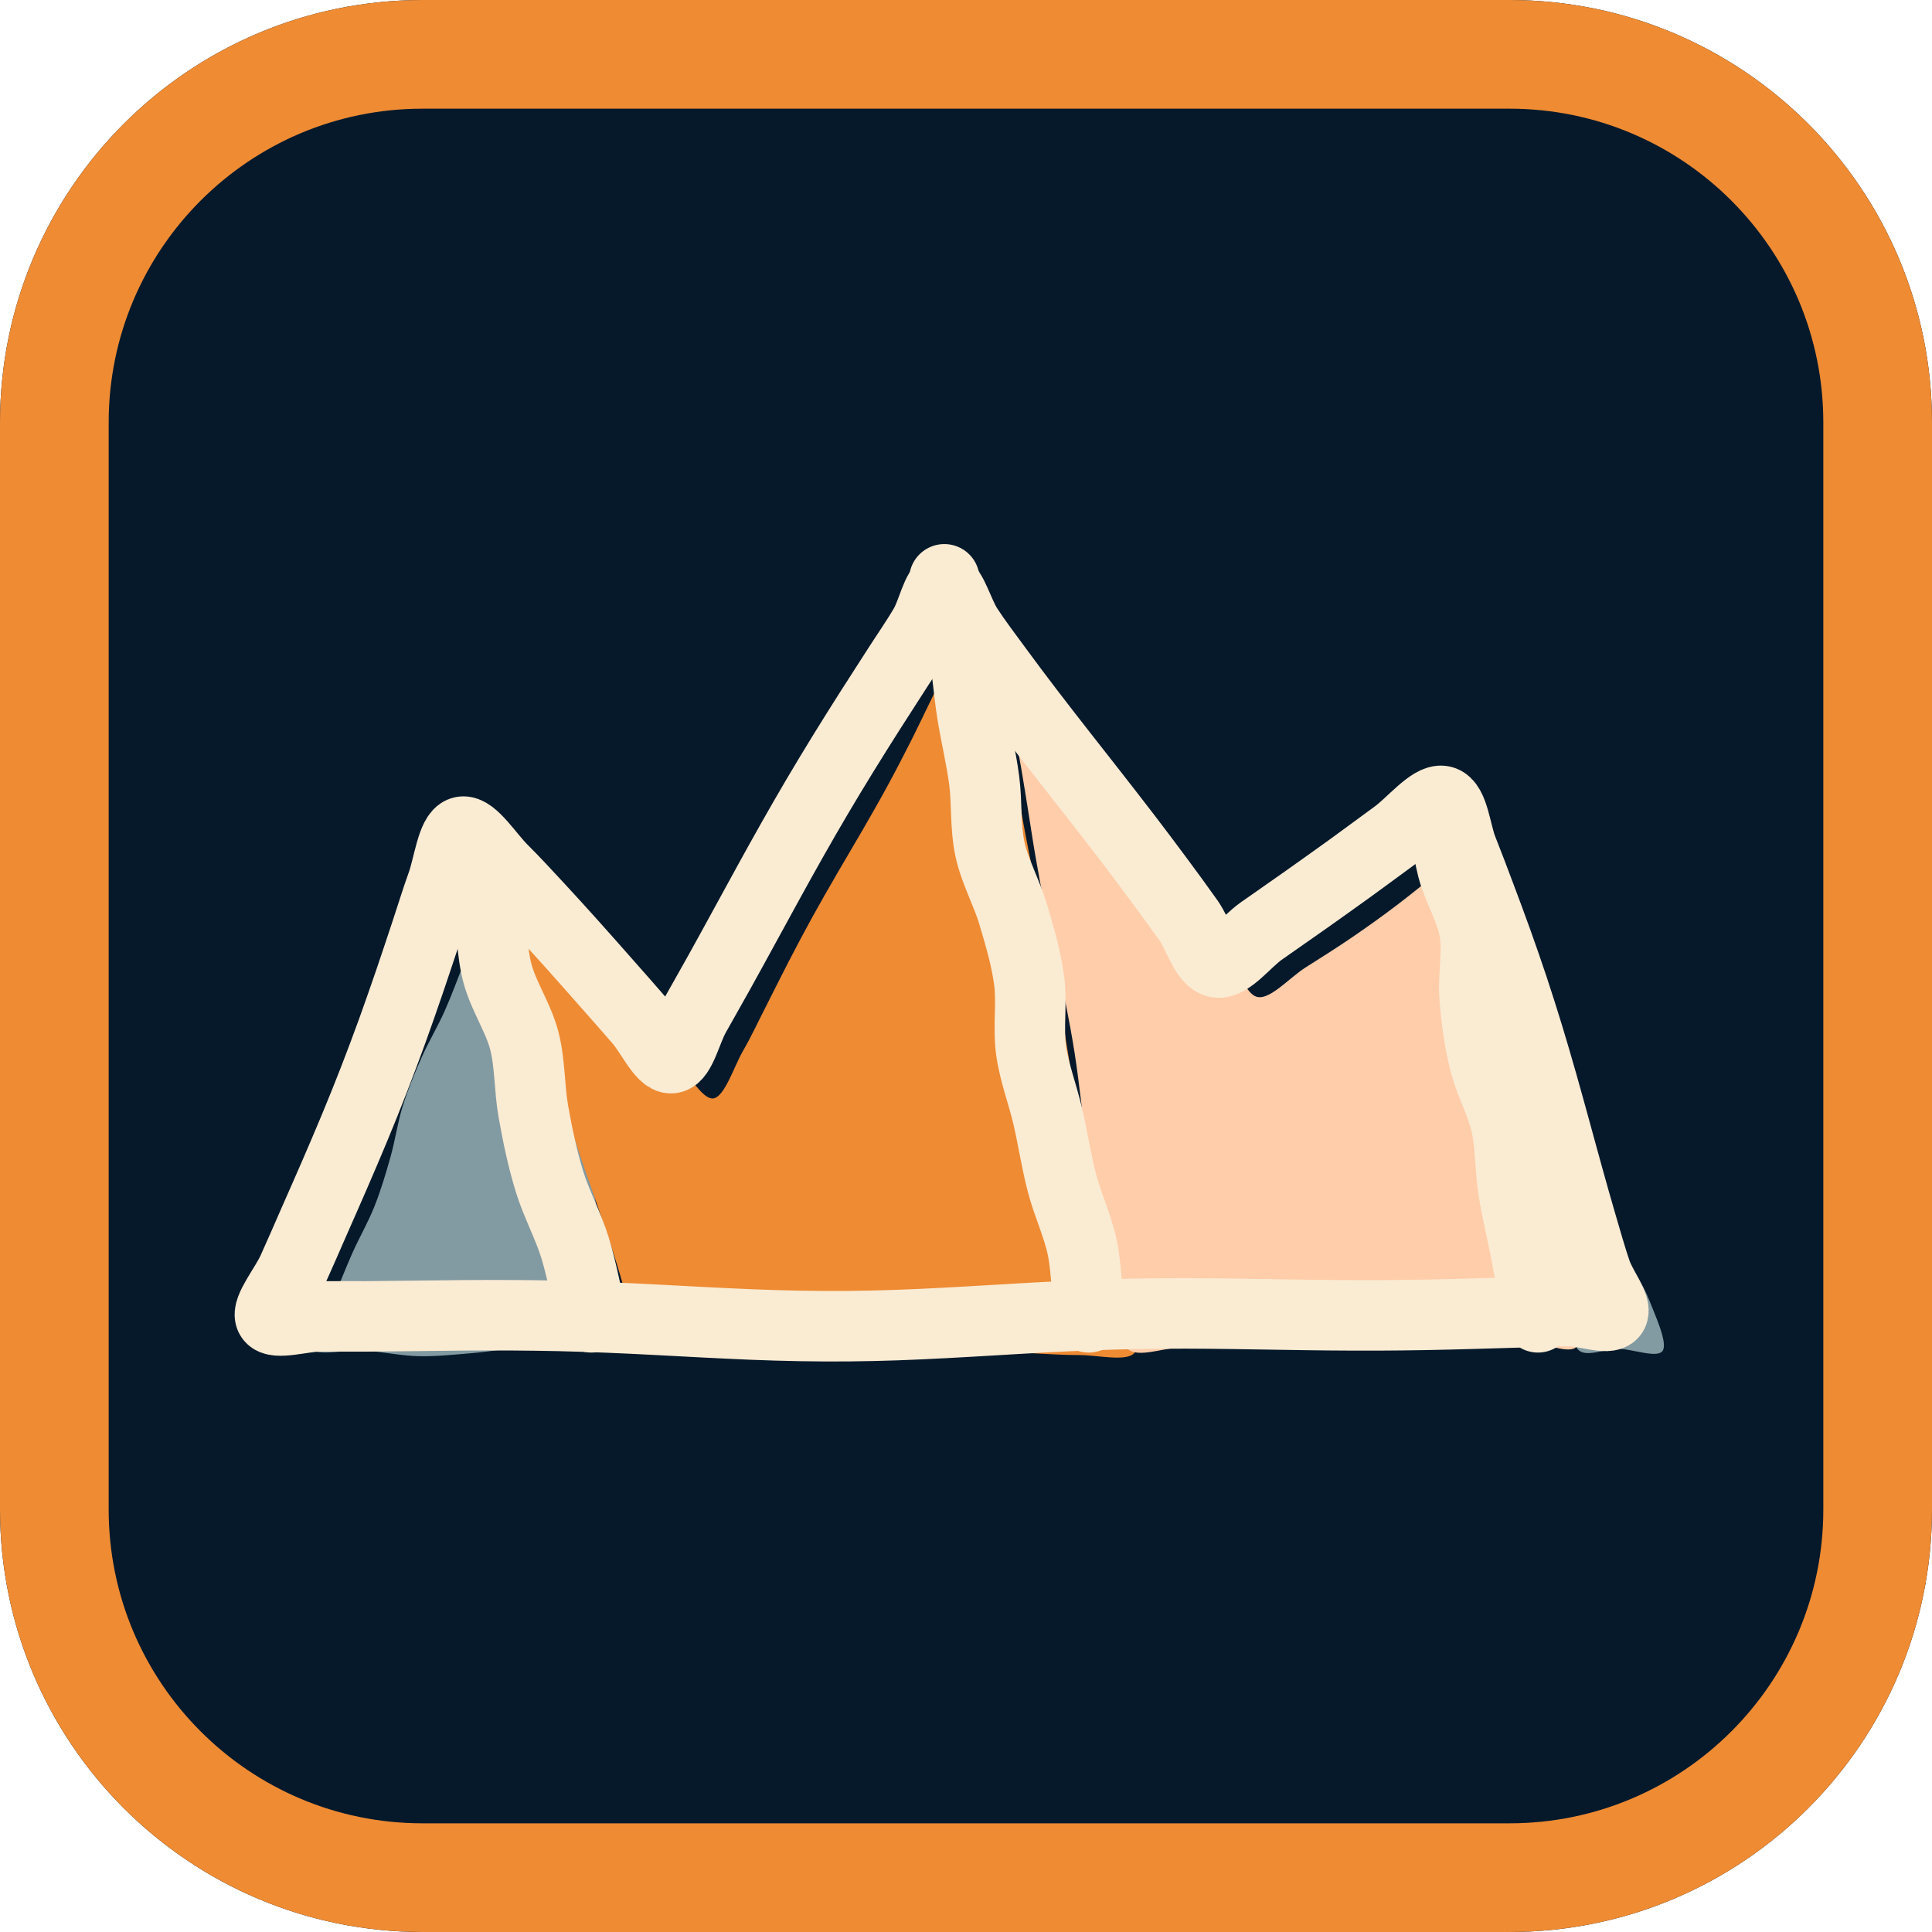
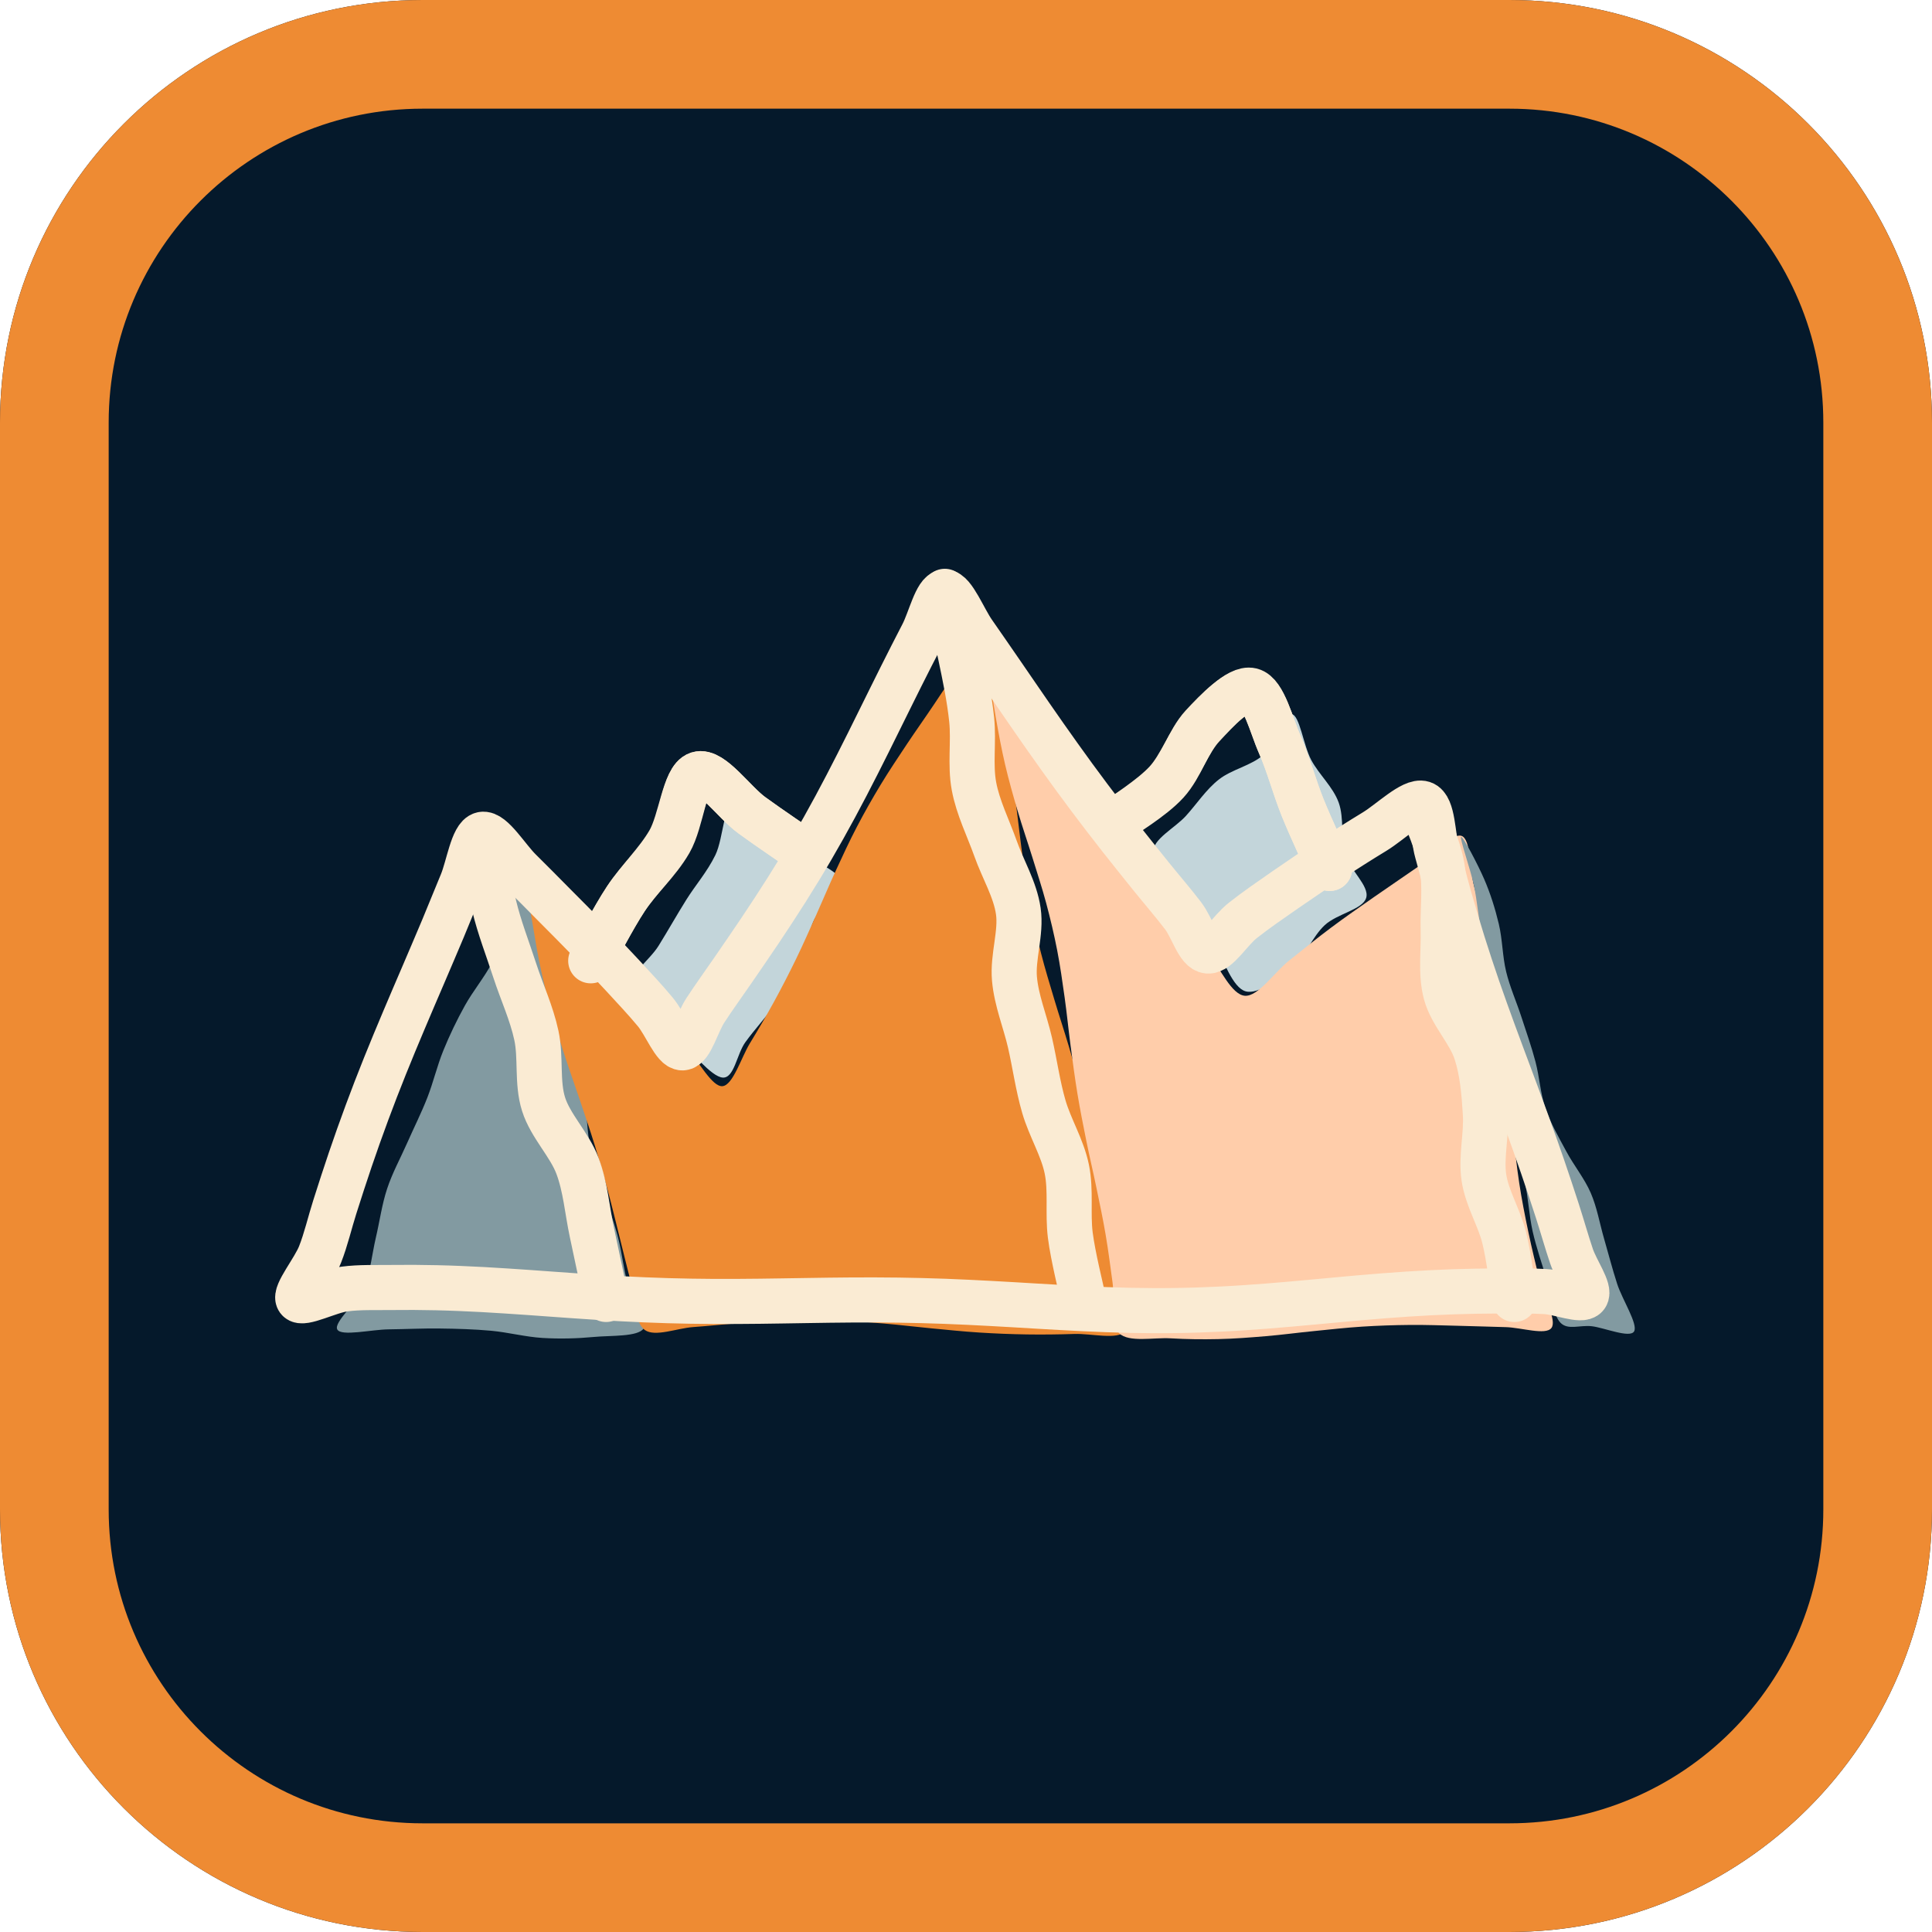
<svg xmlns="http://www.w3.org/2000/svg" viewBox="0 0 64 64" width="64" height="64" role="img" aria-label="Foothills Labs">
  <rect width="64" height="64" rx="14" fill="#05192B" />
  <rect x="1.8" y="1.8" width="60.4" height="60.4" rx="12.2" fill="none" stroke="#EE8B33" stroke-width="3.6" />
-   <g transform="translate(4.71 4.31) scale(0.1038)">
-     <path d="M 40.96 378.88 C 39.23 376.26 45.49 368.81 47.67 363.75 C 49.84 358.68 51.78 353.51 54.03 348.47 C 56.27 343.43 59.08 338.62 61.12 333.49 C 63.16 328.37 64.74 323.06 66.24 317.72 C 67.75 312.39 68.50 306.75 70.15 301.47 C 71.80 296.19 73.91 291.09 76.14 286.04 C 78.36 281.00 81.26 276.21 83.51 271.18 C 85.77 266.14 87.62 260.94 89.68 255.83 C 91.74 250.71 93.75 245.34 95.87 240.48 C 97.99 235.63 101.01 226.59 102.40 226.72 C 103.79 226.85 102.91 236.35 104.18 241.26 C 105.45 246.16 108.11 251.18 110.02 256.15 C 111.93 261.13 114.06 266.04 115.62 271.11 C 117.18 276.18 118.02 281.44 119.37 286.56 C 120.71 291.69 122.12 296.80 123.69 301.86 C 125.26 306.93 127.42 311.84 128.77 316.96 C 130.13 322.08 131.01 327.33 131.81 332.60 C 132.61 337.87 132.63 343.35 133.58 348.58 C 134.53 353.81 135.94 358.99 137.51 363.99 C 139.08 368.99 144.86 376.16 142.99 378.57 C 141.12 380.97 131.92 378.43 126.29 378.42 C 120.67 378.40 114.92 378.14 109.23 378.46 C 103.54 378.78 97.85 379.85 92.16 380.32 C 86.47 380.79 80.78 381.42 75.09 381.28 C 69.40 381.14 63.72 379.87 58.03 379.47 C 52.34 379.07 42.69 381.50 40.96 378.88 Z" fill="#829AA1" stroke="none" transform="translate(13 10)" />
-     <path d="M 102.40 225.28 C 103.88 224.49 110.82 232.30 114.73 236.08 C 118.64 239.86 122.25 243.93 125.88 247.98 C 129.51 252.02 133.03 256.17 136.50 260.36 C 139.97 264.55 143.32 268.86 146.72 273.12 C 150.11 277.38 153.15 281.60 156.89 285.92 C 160.64 290.24 165.55 299.34 169.18 299.03 C 172.81 298.71 175.85 288.89 178.66 284.01 C 181.47 279.13 183.59 274.50 186.03 269.74 C 188.47 264.97 190.82 260.15 193.29 255.40 C 195.75 250.65 198.25 245.92 200.83 241.23 C 203.41 236.54 206.09 231.91 208.76 227.28 C 211.44 222.64 214.20 218.06 216.87 213.43 C 219.54 208.79 222.22 204.15 224.77 199.45 C 227.33 194.75 229.79 190.00 232.21 185.22 C 234.62 180.44 236.91 175.59 239.27 170.77 C 241.62 165.96 243.48 161.30 246.33 156.33 C 249.19 151.36 253.92 140.56 256.38 140.95 C 258.84 141.34 259.96 153.07 261.08 158.67 C 262.21 164.27 262.48 169.26 263.14 174.57 C 263.80 179.87 264.36 185.20 265.07 190.49 C 265.77 195.79 266.51 201.08 267.38 206.34 C 268.25 211.61 269.26 216.84 270.30 222.07 C 271.34 227.30 272.53 232.51 273.64 237.72 C 274.75 242.94 275.92 248.15 276.97 253.37 C 278.01 258.60 279.00 263.84 279.93 269.10 C 280.85 274.35 281.65 279.63 282.51 284.89 C 283.37 290.16 284.14 295.44 285.07 300.70 C 285.99 305.95 286.95 311.20 288.06 316.41 C 289.18 321.63 290.44 326.82 291.76 331.99 C 293.09 337.17 294.59 342.31 296.01 347.46 C 297.44 352.62 299.03 357.47 300.31 362.92 C 301.59 368.38 306.04 377.19 303.69 380.19 C 301.34 383.19 291.77 380.91 286.21 380.93 C 280.65 380.95 275.63 380.54 270.34 380.31 C 265.05 380.08 259.75 379.75 254.46 379.56 C 249.17 379.36 243.88 379.20 238.59 379.13 C 233.30 379.06 228.01 379.11 222.72 379.16 C 217.43 379.20 212.14 379.35 206.85 379.38 C 201.56 379.42 196.27 379.46 190.98 379.37 C 185.69 379.27 180.39 379.07 175.10 378.82 C 169.81 378.56 164.32 378.09 159.23 377.83 C 154.15 377.58 147.52 379.77 144.59 377.28 C 141.65 374.79 142.86 367.83 141.62 362.89 C 140.38 357.95 138.74 352.69 137.15 347.63 C 135.55 342.57 133.77 337.56 132.05 332.54 C 130.33 327.51 128.51 322.52 126.83 317.48 C 125.15 312.44 123.50 307.40 121.99 302.32 C 120.47 297.24 119.09 292.12 117.74 287.00 C 116.40 281.87 115.19 276.71 113.91 271.57 C 112.63 266.43 111.40 261.27 110.06 256.14 C 108.72 251.02 107.13 245.95 105.86 240.81 C 104.58 235.67 100.92 226.07 102.40 225.28 Z" fill="#EE8B33" stroke="none" transform="translate(13 10)" />
-     <path d="M 256.00 143.36 C 257.29 142.84 263.77 151.53 267.29 155.87 C 270.81 160.21 273.95 164.82 277.11 169.41 C 280.28 174.00 283.26 178.73 286.28 183.42 C 289.31 188.11 292.22 192.89 295.25 197.57 C 298.29 202.25 301.35 206.92 304.50 211.52 C 307.66 216.12 310.93 220.64 314.19 225.16 C 317.45 229.69 320.81 234.15 324.05 238.69 C 327.29 243.23 330.47 247.74 333.62 252.41 C 336.78 257.07 338.87 265.86 342.98 266.66 C 347.09 267.47 353.25 260.41 358.26 257.24 C 363.27 254.07 368.21 250.96 373.06 247.65 C 377.91 244.34 382.69 240.92 387.37 237.37 C 392.05 233.82 396.60 230.08 401.16 226.37 C 405.72 222.65 411.78 214.26 414.71 215.07 C 417.63 215.88 417.49 225.83 418.71 231.25 C 419.93 236.67 421.01 242.13 422.02 247.59 C 423.04 253.05 423.87 258.55 424.80 264.03 C 425.73 269.51 426.58 275.00 427.58 280.47 C 428.58 285.93 429.66 291.39 430.79 296.83 C 431.93 302.27 433.22 307.68 434.40 313.11 C 435.59 318.54 436.85 323.96 437.91 329.41 C 438.97 334.87 439.94 340.34 440.76 345.84 C 441.58 351.34 442.17 357.00 442.83 362.41 C 443.48 367.82 446.93 375.89 444.71 378.30 C 442.49 380.72 434.70 377.17 429.51 376.90 C 424.32 376.63 418.89 376.64 413.58 376.71 C 408.27 376.78 402.96 377.08 397.65 377.32 C 392.34 377.57 387.03 377.95 381.72 378.18 C 376.41 378.41 371.11 378.62 365.80 378.70 C 360.49 378.78 355.18 378.72 349.87 378.68 C 344.56 378.64 339.25 378.47 333.94 378.45 C 328.63 378.43 323.36 378.44 318.01 378.57 C 312.65 378.70 305.22 381.73 301.81 379.21 C 298.39 376.69 298.87 368.69 297.51 363.47 C 296.16 358.26 294.80 353.13 293.66 347.92 C 292.51 342.71 291.50 337.48 290.63 332.21 C 289.77 326.95 289.14 321.64 288.48 316.33 C 287.82 311.03 287.34 305.69 286.69 300.38 C 286.04 295.07 285.39 289.76 284.57 284.49 C 283.74 279.22 282.77 273.98 281.73 268.74 C 280.70 263.51 279.49 258.32 278.37 253.10 C 277.24 247.89 276.05 242.69 275.00 237.46 C 273.95 232.23 272.98 226.98 272.07 221.73 C 271.16 216.47 270.40 211.19 269.54 205.92 C 268.67 200.66 267.88 195.38 266.90 190.14 C 265.91 184.89 264.84 179.67 263.61 174.48 C 262.38 169.28 260.80 164.16 259.53 158.97 C 258.26 153.79 254.71 143.88 256.00 143.36 Z" fill="#FFCDAA" stroke="none" transform="translate(13 10)" />
-     <path d="M 414.72 215.04 C 414.68 214.87 417.96 225.03 419.67 229.99 C 421.37 234.96 422.91 239.98 424.96 244.83 C 427.01 249.68 430.00 254.20 431.98 259.07 C 433.97 263.94 435.59 268.93 436.86 274.05 C 438.13 279.16 438.32 284.65 439.58 289.77 C 440.84 294.88 442.72 299.79 444.45 304.75 C 446.17 309.71 448.31 314.52 449.93 319.52 C 451.54 324.52 452.39 329.78 454.14 334.72 C 455.90 339.67 458.17 344.44 460.47 349.20 C 462.76 353.97 465.94 358.25 467.91 363.30 C 469.88 368.35 473.88 376.91 472.27 379.51 C 470.66 382.12 462.75 379.00 458.24 378.94 C 453.73 378.87 447.67 381.90 445.19 379.13 C 442.70 376.36 443.90 367.89 443.31 362.32 C 442.72 356.74 442.76 351.12 441.65 345.67 C 440.54 340.23 438.28 335.00 436.65 329.65 C 435.03 324.30 433.10 319.01 431.90 313.58 C 430.69 308.15 430.44 302.55 429.43 297.08 C 428.43 291.62 427.01 286.23 425.86 280.79 C 424.72 275.35 423.20 269.98 422.54 264.45 C 421.89 258.92 422.38 253.18 421.94 247.61 C 421.50 242.03 421.11 236.46 419.91 231.03 C 418.70 225.60 414.76 215.21 414.72 215.04 Z" fill="#829AA1" stroke="none" transform="translate(13 10)" />
-     <g fill="none" stroke="#FAEBD3" stroke-width="22.5" stroke-linecap="round" stroke-linejoin="round">
-       <path d="M 40.96 378.88 C 39.57 376.43 45.71 368.90 47.99 363.87 C 50.28 358.85 52.45 353.78 54.67 348.73 C 56.89 343.68 59.13 338.64 61.32 333.57 C 63.51 328.51 65.69 323.44 67.80 318.35 C 69.91 313.25 71.98 308.14 73.97 303.00 C 75.97 297.86 77.90 292.69 79.79 287.50 C 81.67 282.32 83.47 277.10 85.27 271.88 C 87.06 266.66 88.78 261.41 90.53 256.17 C 92.28 250.93 93.82 245.81 95.75 240.44 C 97.69 235.06 98.94 224.67 102.13 223.92 C 105.32 223.16 110.92 231.94 114.92 235.90 C 118.92 239.87 122.45 243.74 126.15 247.72 C 129.85 251.70 133.50 255.73 137.13 259.77 C 140.77 263.81 144.35 267.90 147.95 271.97 C 151.55 276.05 155.23 280.19 158.71 284.23 C 162.20 288.26 165.94 296.43 168.88 296.17 C 171.81 295.92 173.78 287.27 176.33 282.69 C 178.89 278.11 181.60 273.38 184.20 268.70 C 186.80 264.03 189.36 259.33 191.93 254.64 C 194.51 249.94 197.05 245.24 199.64 240.55 C 202.22 235.87 204.80 231.18 207.44 226.53 C 210.08 221.87 212.74 217.23 215.46 212.63 C 218.18 208.02 220.95 203.44 223.76 198.88 C 226.56 194.32 229.42 189.79 232.29 185.27 C 235.17 180.75 238.09 176.25 240.98 171.74 C 243.87 167.23 247.15 162.53 249.66 158.21 C 252.17 153.90 253.76 145.78 256.04 145.85 C 258.33 145.92 260.52 154.25 263.36 158.65 C 266.21 163.05 269.80 167.76 273.10 172.26 C 276.39 176.76 279.75 181.21 283.14 185.65 C 286.52 190.09 289.97 194.48 293.40 198.89 C 296.83 203.29 300.30 207.67 303.73 212.07 C 307.16 216.47 310.60 220.87 313.99 225.31 C 317.38 229.74 320.74 234.19 324.06 238.68 C 327.38 243.16 330.73 247.71 333.91 252.21 C 337.08 256.70 339.26 265.05 343.13 265.62 C 347.00 266.19 352.38 258.98 357.11 255.63 C 361.85 252.28 366.74 248.91 371.54 245.52 C 376.33 242.12 381.12 238.72 385.88 235.28 C 390.64 231.84 395.24 228.39 400.09 224.86 C 404.93 221.33 411.41 213.35 414.94 214.11 C 418.48 214.87 419.29 224.43 421.29 229.44 C 423.28 234.44 425.08 239.24 426.93 244.15 C 428.78 249.07 430.62 253.99 432.39 258.93 C 434.16 263.87 435.88 268.83 437.54 273.81 C 439.19 278.80 440.78 283.80 442.32 288.83 C 443.85 293.85 445.32 298.90 446.76 303.95 C 448.21 309.01 449.59 314.09 450.99 319.16 C 452.39 324.23 453.75 329.31 455.17 334.37 C 456.58 339.44 458.00 344.50 459.48 349.54 C 460.97 354.58 462.45 359.93 464.08 364.62 C 465.71 369.31 470.68 375.62 469.28 377.67 C 467.88 379.72 460.51 376.96 455.68 376.90 C 450.85 376.83 445.44 377.14 440.32 377.27 C 435.20 377.41 430.08 377.59 424.96 377.72 C 419.84 377.86 414.72 378.00 409.60 378.09 C 404.48 378.18 399.36 378.24 394.24 378.26 C 389.12 378.28 384.00 378.25 378.88 378.21 C 373.76 378.17 368.64 378.08 363.52 378.00 C 358.40 377.93 353.28 377.82 348.16 377.76 C 343.04 377.70 337.92 377.63 332.80 377.63 C 327.68 377.64 322.56 377.67 317.44 377.76 C 312.32 377.85 307.20 378.00 302.08 378.20 C 296.96 378.39 291.84 378.65 286.72 378.92 C 281.60 379.19 276.48 379.51 271.36 379.81 C 266.24 380.10 261.12 380.42 256.00 380.68 C 250.88 380.94 245.76 381.20 240.64 381.37 C 235.52 381.54 230.40 381.66 225.28 381.71 C 220.16 381.75 215.04 381.72 209.92 381.63 C 204.80 381.55 199.68 381.37 194.56 381.18 C 189.44 380.98 184.32 380.71 179.20 380.46 C 174.08 380.20 168.96 379.90 163.84 379.65 C 158.72 379.39 153.60 379.13 148.48 378.93 C 143.36 378.73 138.24 378.55 133.12 378.43 C 128.00 378.32 122.88 378.25 117.76 378.22 C 112.64 378.19 107.52 378.22 102.40 378.25 C 97.28 378.29 92.16 378.37 87.04 378.42 C 81.92 378.48 76.80 378.55 71.68 378.58 C 66.56 378.61 61.44 378.54 56.32 378.59 C 51.20 378.64 42.35 381.33 40.96 378.88 Z" />
-       <path d="M 102.40 225.28 C 103.66 228.86 108.11 239.43 109.95 246.77 C 111.79 254.11 111.44 262.04 113.44 269.34 C 115.44 276.64 120.04 283.25 121.94 290.58 C 123.84 297.91 123.52 305.83 124.86 313.30 C 126.19 320.78 127.74 328.20 129.96 335.45 C 132.18 342.69 135.94 349.52 138.17 356.76 C 140.40 364.00 142.50 375.19 143.36 378.88" />
-       <path d="M 256.00 143.36 C 256.97 146.87 260.37 157.33 261.85 164.45 C 263.33 171.57 263.74 178.90 264.88 186.08 C 266.03 193.27 267.77 200.34 268.72 207.56 C 269.66 214.79 269.01 222.33 270.55 229.44 C 272.08 236.55 275.86 243.22 277.94 250.22 C 280.03 257.22 282.11 264.22 283.06 271.45 C 284.02 278.67 282.68 286.34 283.67 293.56 C 284.66 300.78 287.36 307.66 289.01 314.75 C 290.66 321.83 291.70 329.04 293.55 336.09 C 295.40 343.14 298.68 349.90 300.10 357.04 C 301.52 364.17 301.75 375.24 302.08 378.88" />
-       <path d="M 414.72 215.04 C 415.30 218.47 416.44 228.85 418.18 235.59 C 419.93 242.33 424.02 248.63 425.20 255.48 C 426.37 262.32 424.71 269.70 425.23 276.67 C 425.76 283.64 426.70 290.53 428.37 297.28 C 430.04 304.03 433.72 310.41 435.25 317.19 C 436.78 323.97 436.51 331.09 437.58 337.95 C 438.64 344.82 440.33 351.57 441.64 358.39 C 442.95 365.21 444.81 375.47 445.44 378.88" />
+   <g transform="translate(5.80 5.31) scale(0.0996)">
+     <path d="M 138.24 266.24 C 137.27 261.18 144.69 256.28 147.81 251.24 C 150.94 246.20 153.84 241.03 156.99 236.00 C 160.13 230.97 163.89 226.79 166.69 221.08 C 169.49 215.36 169.58 202.30 173.79 201.73 C 178.00 201.17 185.98 212.89 191.93 217.70 C 197.88 222.50 208.19 226.44 209.48 230.56 C 210.77 234.69 202.03 237.85 199.65 242.43 C 197.28 247.02 197.44 253.31 195.23 258.07 C 193.03 262.83 189.52 266.79 186.42 271.00 C 183.33 275.21 179.53 279.33 176.65 283.34 C 173.77 287.35 172.96 295.37 169.12 295.08 C 165.29 294.78 158.77 286.38 153.62 281.58 C 148.48 276.77 139.21 271.30 138.24 266.24 Z" fill="#C3D5DA" stroke="none" transform="translate(13 10)" />
+     <path d="M 312.32 220.16 C 312.01 215.86 319.58 212.06 323.22 208.02 C 326.87 203.99 329.87 199.31 334.17 195.93 C 338.46 192.54 344.97 191.34 349.00 187.72 C 353.03 184.10 355.73 173.94 358.37 174.22 C 361.01 174.50 362.25 184.52 364.85 189.42 C 367.46 194.32 372.13 198.40 374.01 203.63 C 375.89 208.85 374.62 215.49 376.14 220.77 C 377.67 226.04 384.30 231.34 383.16 235.28 C 382.03 239.22 373.45 240.56 369.34 244.41 C 365.22 248.26 362.88 254.74 358.49 258.40 C 354.10 262.06 347.28 267.64 343.01 266.38 C 338.74 265.12 335.83 256.27 332.85 250.85 C 329.86 245.42 328.51 238.95 325.09 233.83 C 321.67 228.72 312.63 224.46 312.32 220.16 Z" fill="#C3D5DA" stroke="none" transform="translate(13 10)" />
+     <g fill="none" stroke="#FAEBD3" stroke-width="15.0" stroke-linecap="round" stroke-linejoin="round">
+       <path d="M 138.24 266.24 C 140.19 262.80 145.60 252.23 149.94 245.62 C 154.29 239.00 160.30 233.45 164.30 226.54 C 168.29 219.64 169.33 205.64 173.92 204.19 C 178.51 202.74 185.84 213.46 191.84 217.83 C 197.84 222.20 206.91 228.30 209.92 230.40" />
+       <path d="M 312.32 220.16 C 315.20 217.92 324.70 212.06 329.61 206.73 C 334.52 201.40 337.07 193.26 341.79 188.19 C 346.51 183.12 353.65 175.28 357.92 176.31 C 362.19 177.34 364.56 187.88 367.41 194.36 C 370.26 200.85 372.26 208.36 375.02 215.22 C 377.79 222.08 382.50 232.14 384.00 235.52" />
+     </g>
+     <path d="M 40.96 378.88 C 39.60 376.52 47.75 369.72 49.88 364.63 C 52.02 359.55 52.49 353.80 53.76 348.37 C 55.04 342.94 55.78 337.30 57.52 332.05 C 59.25 326.80 61.93 321.94 64.16 316.89 C 66.39 311.84 68.88 306.90 70.89 301.77 C 72.90 296.63 74.14 291.19 76.22 286.08 C 78.30 280.97 80.69 275.99 83.39 271.13 C 86.09 266.27 89.83 261.82 92.40 256.92 C 94.98 252.01 97.19 246.88 98.85 241.68 C 100.52 236.48 101.07 225.88 102.40 225.69 C 103.73 225.51 105.45 235.50 106.83 240.55 C 108.20 245.60 109.06 250.93 110.65 255.98 C 112.25 261.04 114.58 265.90 116.42 270.90 C 118.26 275.89 120.51 280.78 121.68 285.95 C 122.84 291.12 122.86 296.60 123.42 301.94 C 123.97 307.27 123.99 312.75 125.02 317.96 C 126.06 323.17 128.08 328.11 129.64 333.18 C 131.19 338.25 133.02 343.25 134.35 348.38 C 135.68 353.51 136.17 358.95 137.60 363.96 C 139.02 368.98 144.77 375.58 142.88 378.48 C 141.00 381.38 131.90 380.81 126.29 381.35 C 120.68 381.88 114.92 382.02 109.23 381.68 C 103.54 381.34 97.85 379.82 92.16 379.29 C 86.47 378.77 80.78 378.61 75.09 378.54 C 69.40 378.46 63.72 378.76 58.03 378.82 C 52.34 378.87 42.32 381.24 40.96 378.88 Z" fill="#829AA1" stroke="none" transform="translate(13 10)" />
+     <path d="M 102.40 225.28 C 103.52 224.87 108.71 234.25 112.13 238.49 C 115.55 242.73 119.24 246.73 122.94 250.70 C 126.64 254.68 130.51 258.51 134.34 262.36 C 138.17 266.22 142.11 269.98 145.94 273.84 C 149.76 277.71 153.44 281.53 157.29 285.55 C 161.15 289.56 165.59 298.25 169.06 297.94 C 172.54 297.64 175.30 288.41 178.15 283.72 C 181.01 279.04 183.64 274.53 186.21 269.84 C 188.78 265.14 191.23 260.38 193.57 255.56 C 195.92 250.74 198.07 245.81 200.27 240.91 C 202.47 236.01 204.54 231.03 206.79 226.16 C 209.04 221.28 211.29 216.41 213.77 211.67 C 216.25 206.92 218.89 202.27 221.66 197.69 C 224.43 193.11 227.43 188.66 230.39 184.19 C 233.36 179.73 236.49 175.35 239.47 170.89 C 242.44 166.42 245.52 161.92 248.26 157.42 C 251.01 152.92 254.17 143.60 255.92 143.88 C 257.67 144.16 257.74 153.97 258.76 159.12 C 259.78 164.27 261.03 169.55 262.03 174.78 C 263.04 180.02 263.97 185.27 264.79 190.55 C 265.61 195.82 266.27 201.13 266.97 206.42 C 267.66 211.72 268.22 217.05 268.98 222.33 C 269.74 227.62 270.50 232.90 271.51 238.14 C 272.52 243.38 273.70 248.58 275.02 253.76 C 276.34 258.93 277.92 264.06 279.45 269.19 C 280.98 274.33 282.69 279.43 284.21 284.56 C 285.72 289.70 287.25 294.84 288.54 300.02 C 289.84 305.20 290.98 310.41 292.00 315.64 C 293.02 320.88 293.82 326.16 294.66 331.42 C 295.50 336.69 296.20 341.99 297.05 347.26 C 297.91 352.53 298.81 357.65 299.77 363.03 C 300.74 368.40 305.11 376.62 302.85 379.50 C 300.59 382.39 291.63 380.18 286.21 380.35 C 280.79 380.52 275.63 380.59 270.34 380.51 C 265.05 380.43 259.75 380.22 254.46 379.88 C 249.17 379.55 243.88 378.99 238.59 378.49 C 233.30 377.99 228.01 377.33 222.72 376.88 C 217.43 376.44 212.14 376.00 206.85 375.82 C 201.56 375.64 196.27 375.64 190.98 375.79 C 185.69 375.94 180.39 376.36 175.10 376.73 C 169.81 377.11 164.54 377.68 159.23 378.07 C 153.92 378.45 146.65 381.44 143.24 379.04 C 139.82 376.64 140.15 368.79 138.76 363.66 C 137.36 358.52 136.16 353.38 134.86 348.24 C 133.56 343.10 132.34 337.94 130.96 332.83 C 129.58 327.71 128.12 322.62 126.56 317.55 C 125.00 312.48 123.26 307.46 121.58 302.43 C 119.89 297.39 118.07 292.39 116.44 287.34 C 114.81 282.29 113.19 277.24 111.81 272.13 C 110.43 267.01 109.22 261.85 108.15 256.65 C 107.07 251.45 106.34 246.17 105.38 240.94 C 104.43 235.71 101.28 225.69 102.40 225.28 Z" fill="#EE8B33" stroke="none" transform="translate(13 10)" />
+     <path d="M 256.00 143.36 C 257.46 142.89 262.93 152.12 266.33 156.55 C 269.72 160.98 273.04 165.46 276.37 169.94 C 279.69 174.42 283.08 178.86 286.26 183.44 C 289.44 188.02 292.52 192.67 295.47 197.42 C 298.41 202.17 301.15 207.06 303.94 211.92 C 306.74 216.77 309.37 221.74 312.23 226.55 C 315.09 231.36 317.97 236.15 321.10 240.77 C 324.23 245.39 327.37 249.76 330.99 254.27 C 334.61 258.79 338.39 267.55 342.81 267.87 C 347.23 268.19 352.74 259.94 357.50 256.18 C 362.26 252.41 366.67 248.81 371.38 245.29 C 376.08 241.77 380.91 238.43 385.72 235.06 C 390.53 231.69 395.38 228.46 400.23 225.07 C 405.09 221.67 411.72 213.66 414.84 214.69 C 417.97 215.71 417.59 225.75 418.98 231.20 C 420.36 236.65 421.85 241.97 423.16 247.38 C 424.46 252.79 425.78 258.19 426.80 263.65 C 427.83 269.12 428.65 274.62 429.32 280.14 C 429.98 285.67 430.35 291.26 430.81 296.82 C 431.27 302.39 431.54 307.99 432.08 313.54 C 432.62 319.10 433.21 324.64 434.05 330.14 C 434.88 335.63 435.96 341.08 437.10 346.52 C 438.24 351.96 439.60 357.47 440.88 362.78 C 442.16 368.08 446.66 375.80 444.77 378.35 C 442.87 380.90 434.71 378.20 429.51 378.08 C 424.31 377.95 418.89 377.75 413.58 377.63 C 408.27 377.50 402.96 377.30 397.65 377.35 C 392.34 377.40 387.03 377.58 381.72 377.92 C 376.41 378.26 371.11 378.86 365.80 379.39 C 360.49 379.91 355.18 380.64 349.87 381.08 C 344.56 381.53 339.25 381.95 333.94 382.06 C 328.63 382.18 323.49 382.12 318.01 381.80 C 312.52 381.48 304.23 383.25 301.03 380.15 C 297.83 377.06 299.55 368.68 298.79 363.22 C 298.04 357.76 297.40 352.63 296.50 347.37 C 295.61 342.11 294.50 336.89 293.42 331.67 C 292.35 326.44 291.10 321.25 290.05 316.02 C 288.99 310.80 287.96 305.57 287.09 300.30 C 286.22 295.04 285.54 289.74 284.83 284.44 C 284.13 279.14 283.61 273.81 282.87 268.52 C 282.12 263.23 281.39 257.94 280.37 252.71 C 279.35 247.47 278.12 242.28 276.74 237.12 C 275.36 231.95 273.67 226.85 272.09 221.72 C 270.50 216.60 268.73 211.51 267.22 206.37 C 265.71 201.24 264.25 196.09 263.04 190.89 C 261.83 185.69 260.86 180.45 259.95 175.19 C 259.04 169.94 258.24 164.66 257.58 159.35 C 256.93 154.05 254.54 143.83 256.00 143.36 Z" fill="#FFCDAA" stroke="none" transform="translate(13 10)" />
+     <path d="M 414.72 215.04 C 415.29 214.68 420.30 224.23 422.39 229.06 C 424.48 233.89 426.05 238.90 427.27 244.03 C 428.49 249.17 428.46 254.73 429.70 259.85 C 430.94 264.98 433.10 269.79 434.73 274.78 C 436.35 279.77 438.12 284.72 439.46 289.81 C 440.80 294.90 441.08 300.36 442.78 305.32 C 444.49 310.29 447.18 314.91 449.69 319.60 C 452.20 324.29 455.75 328.62 457.84 333.45 C 459.93 338.29 460.79 343.54 462.25 348.59 C 463.72 353.64 464.97 358.58 466.64 363.74 C 468.31 368.89 473.65 377.16 472.25 379.51 C 470.85 381.85 462.32 378.27 458.24 377.79 C 454.16 377.31 450.27 379.19 447.77 376.62 C 445.27 374.04 444.78 367.39 443.24 362.33 C 441.70 357.27 439.75 351.68 438.52 346.26 C 437.30 340.83 437.11 335.21 435.89 329.79 C 434.66 324.37 432.54 319.11 431.17 313.72 C 429.80 308.32 428.18 302.97 427.66 297.41 C 427.13 291.86 428.26 286.00 428.02 280.39 C 427.78 274.78 427.28 269.22 426.22 263.76 C 425.16 258.31 422.87 253.09 421.66 247.66 C 420.45 242.23 420.14 236.64 418.98 231.20 C 417.83 225.76 414.15 215.40 414.72 215.04 Z" fill="#829AA1" stroke="none" transform="translate(13 10)" />
+     <g fill="none" stroke="#FAEBD3" stroke-width="15.0" stroke-linecap="round" stroke-linejoin="round">
+       <path d="M 40.96 378.88 C 39.61 376.97 46.17 369.08 48.20 363.96 C 50.22 358.83 51.44 353.38 53.12 348.11 C 54.80 342.84 56.49 337.58 58.27 332.35 C 60.05 327.13 61.89 321.92 63.81 316.75 C 65.72 311.58 67.72 306.44 69.77 301.32 C 71.82 296.20 73.95 291.11 76.09 286.03 C 78.22 280.94 80.43 275.88 82.59 270.81 C 84.75 265.73 86.94 260.67 89.07 255.58 C 91.20 250.50 93.17 245.51 95.36 240.28 C 97.54 235.05 98.97 224.86 102.18 224.18 C 105.40 223.49 110.64 232.24 114.64 236.16 C 118.63 240.09 122.32 243.86 126.15 247.72 C 129.98 251.58 133.83 255.42 137.61 259.33 C 141.39 263.23 145.16 267.15 148.84 271.14 C 152.53 275.14 156.42 279.27 159.74 283.28 C 163.06 287.28 166.00 295.29 168.77 295.20 C 171.55 295.10 173.58 287.00 176.37 282.71 C 179.16 278.42 182.47 273.87 185.51 269.44 C 188.54 265.01 191.61 260.60 194.59 256.14 C 197.56 251.68 200.52 247.20 203.38 242.67 C 206.24 238.14 209.03 233.58 211.73 228.96 C 214.43 224.34 217.04 219.67 219.58 214.96 C 222.13 210.26 224.58 205.49 227.01 200.72 C 229.45 195.96 231.81 191.14 234.19 186.34 C 236.58 181.55 238.92 176.73 241.33 171.94 C 243.73 167.15 246.17 162.35 248.62 157.63 C 251.07 152.90 253.19 143.67 256.00 143.58 C 258.82 143.50 262.36 152.56 265.53 157.11 C 268.71 161.66 271.89 166.28 275.05 170.87 C 278.22 175.46 281.35 180.08 284.53 184.66 C 287.71 189.24 290.90 193.82 294.15 198.35 C 297.39 202.89 300.68 207.40 304.03 211.86 C 307.37 216.32 310.78 220.74 314.22 225.14 C 317.67 229.54 321.18 233.88 324.68 238.24 C 328.19 242.59 332.11 247.13 335.25 251.25 C 338.39 255.38 340.19 262.72 343.50 262.99 C 346.81 263.25 350.79 256.23 355.11 252.82 C 359.42 249.41 364.58 245.87 369.40 242.52 C 374.22 239.17 379.10 235.90 384.03 232.69 C 388.96 229.49 393.79 226.41 398.95 223.27 C 404.11 220.14 411.53 212.78 414.99 213.90 C 418.45 215.01 418.24 224.76 419.71 229.98 C 421.18 235.20 422.39 240.16 423.82 245.22 C 425.26 250.28 426.75 255.32 428.32 260.33 C 429.89 265.34 431.55 270.32 433.25 275.29 C 434.96 280.25 436.75 285.19 438.55 290.12 C 440.35 295.05 442.21 299.97 444.04 304.89 C 445.86 309.81 447.71 314.73 449.50 319.67 C 451.29 324.60 453.06 329.55 454.76 334.51 C 456.47 339.48 458.12 344.46 459.74 349.46 C 461.35 354.45 462.85 359.79 464.44 364.49 C 466.03 369.20 470.74 375.71 469.28 377.67 C 467.82 379.63 460.51 376.52 455.68 376.25 C 450.85 375.98 445.44 376.04 440.32 376.05 C 435.20 376.07 430.08 376.15 424.96 376.33 C 419.84 376.50 414.72 376.78 409.60 377.11 C 404.48 377.44 399.36 377.87 394.24 378.30 C 389.12 378.74 384.00 379.25 378.88 379.71 C 373.76 380.17 368.64 380.66 363.52 381.05 C 358.40 381.44 353.28 381.81 348.16 382.06 C 343.04 382.31 337.92 382.49 332.80 382.56 C 327.68 382.64 322.56 382.60 317.44 382.50 C 312.32 382.39 307.20 382.18 302.08 381.94 C 296.96 381.71 291.84 381.39 286.72 381.10 C 281.60 380.81 276.48 380.47 271.36 380.21 C 266.24 379.94 261.12 379.68 256.00 379.49 C 250.88 379.31 245.76 379.17 240.64 379.10 C 235.52 379.03 230.40 379.03 225.28 379.05 C 220.16 379.07 215.04 379.17 209.92 379.24 C 204.80 379.31 199.68 379.42 194.56 379.47 C 189.44 379.52 184.32 379.57 179.20 379.54 C 174.08 379.51 168.96 379.43 163.84 379.28 C 158.72 379.13 153.60 378.91 148.48 378.64 C 143.36 378.37 138.24 378.02 133.12 377.67 C 128.00 377.33 122.88 376.92 117.76 376.57 C 112.64 376.23 107.52 375.86 102.40 375.59 C 97.28 375.33 92.16 375.09 87.04 374.98 C 81.92 374.86 76.80 374.83 71.68 374.90 C 66.56 374.97 61.44 374.74 56.32 375.41 C 51.20 376.07 42.31 380.79 40.96 378.88 Z" />
+       <path d="M 102.40 225.28 C 103.01 229.03 104.32 240.44 106.08 247.80 C 107.84 255.17 110.63 262.26 112.97 269.47 C 115.32 276.68 118.57 283.64 120.16 291.05 C 121.76 298.46 120.27 306.69 122.55 313.92 C 124.82 321.15 131.15 327.30 133.83 334.42 C 136.51 341.54 137.05 349.23 138.64 356.64 C 140.23 364.05 142.57 375.17 143.36 378.88" />
+       <path d="M 256.00 143.36 C 256.86 146.90 259.70 157.46 261.19 164.58 C 262.68 171.69 264.19 178.81 264.94 186.07 C 265.69 193.33 264.37 201.00 265.70 208.15 C 267.02 215.30 270.44 222.05 272.90 228.97 C 275.36 235.90 279.41 242.52 280.45 249.73 C 281.50 256.93 278.52 264.93 279.17 272.21 C 279.81 279.49 282.70 286.34 284.33 293.43 C 285.96 300.52 286.91 307.75 288.95 314.76 C 290.99 321.77 295.11 328.37 296.57 335.50 C 298.04 342.62 296.83 350.27 297.74 357.50 C 298.66 364.73 301.36 375.32 302.08 378.88" />
+       <path d="M 414.72 215.04 C 415.83 218.36 420.23 228.14 421.40 234.99 C 422.57 241.83 421.56 249.09 421.76 256.12 C 421.97 263.15 420.82 270.43 422.63 277.16 C 424.44 283.88 430.44 289.83 432.64 296.48 C 434.83 303.14 435.35 310.11 435.79 317.09 C 436.24 324.07 434.27 331.51 435.31 338.38 C 436.35 345.25 440.36 351.57 442.05 358.32 C 443.74 365.07 444.87 375.45 445.44 378.88" />
+       <path d="M 138.24 266.24 C 140.19 262.80 145.53 252.20 149.92 245.60 C 154.30 239.01 160.54 233.60 164.54 226.68 C 168.54 219.77 169.36 205.60 173.91 204.12 C 178.45 202.65 185.82 213.47 191.82 217.85 C 197.82 222.23 206.90 228.31 209.92 230.40" />
+       <path d="M 312.32 220.16 C 315.24 217.96 324.94 212.30 329.82 206.94 C 334.71 201.59 336.98 193.12 341.65 188.05 C 346.33 182.99 353.57 175.51 357.87 176.56 C 362.17 177.61 364.61 187.89 367.46 194.34 C 370.31 200.79 372.22 208.38 374.98 215.24 C 377.73 222.11 382.50 232.14 384.00 235.52" />
    </g>
  </g>
</svg>
